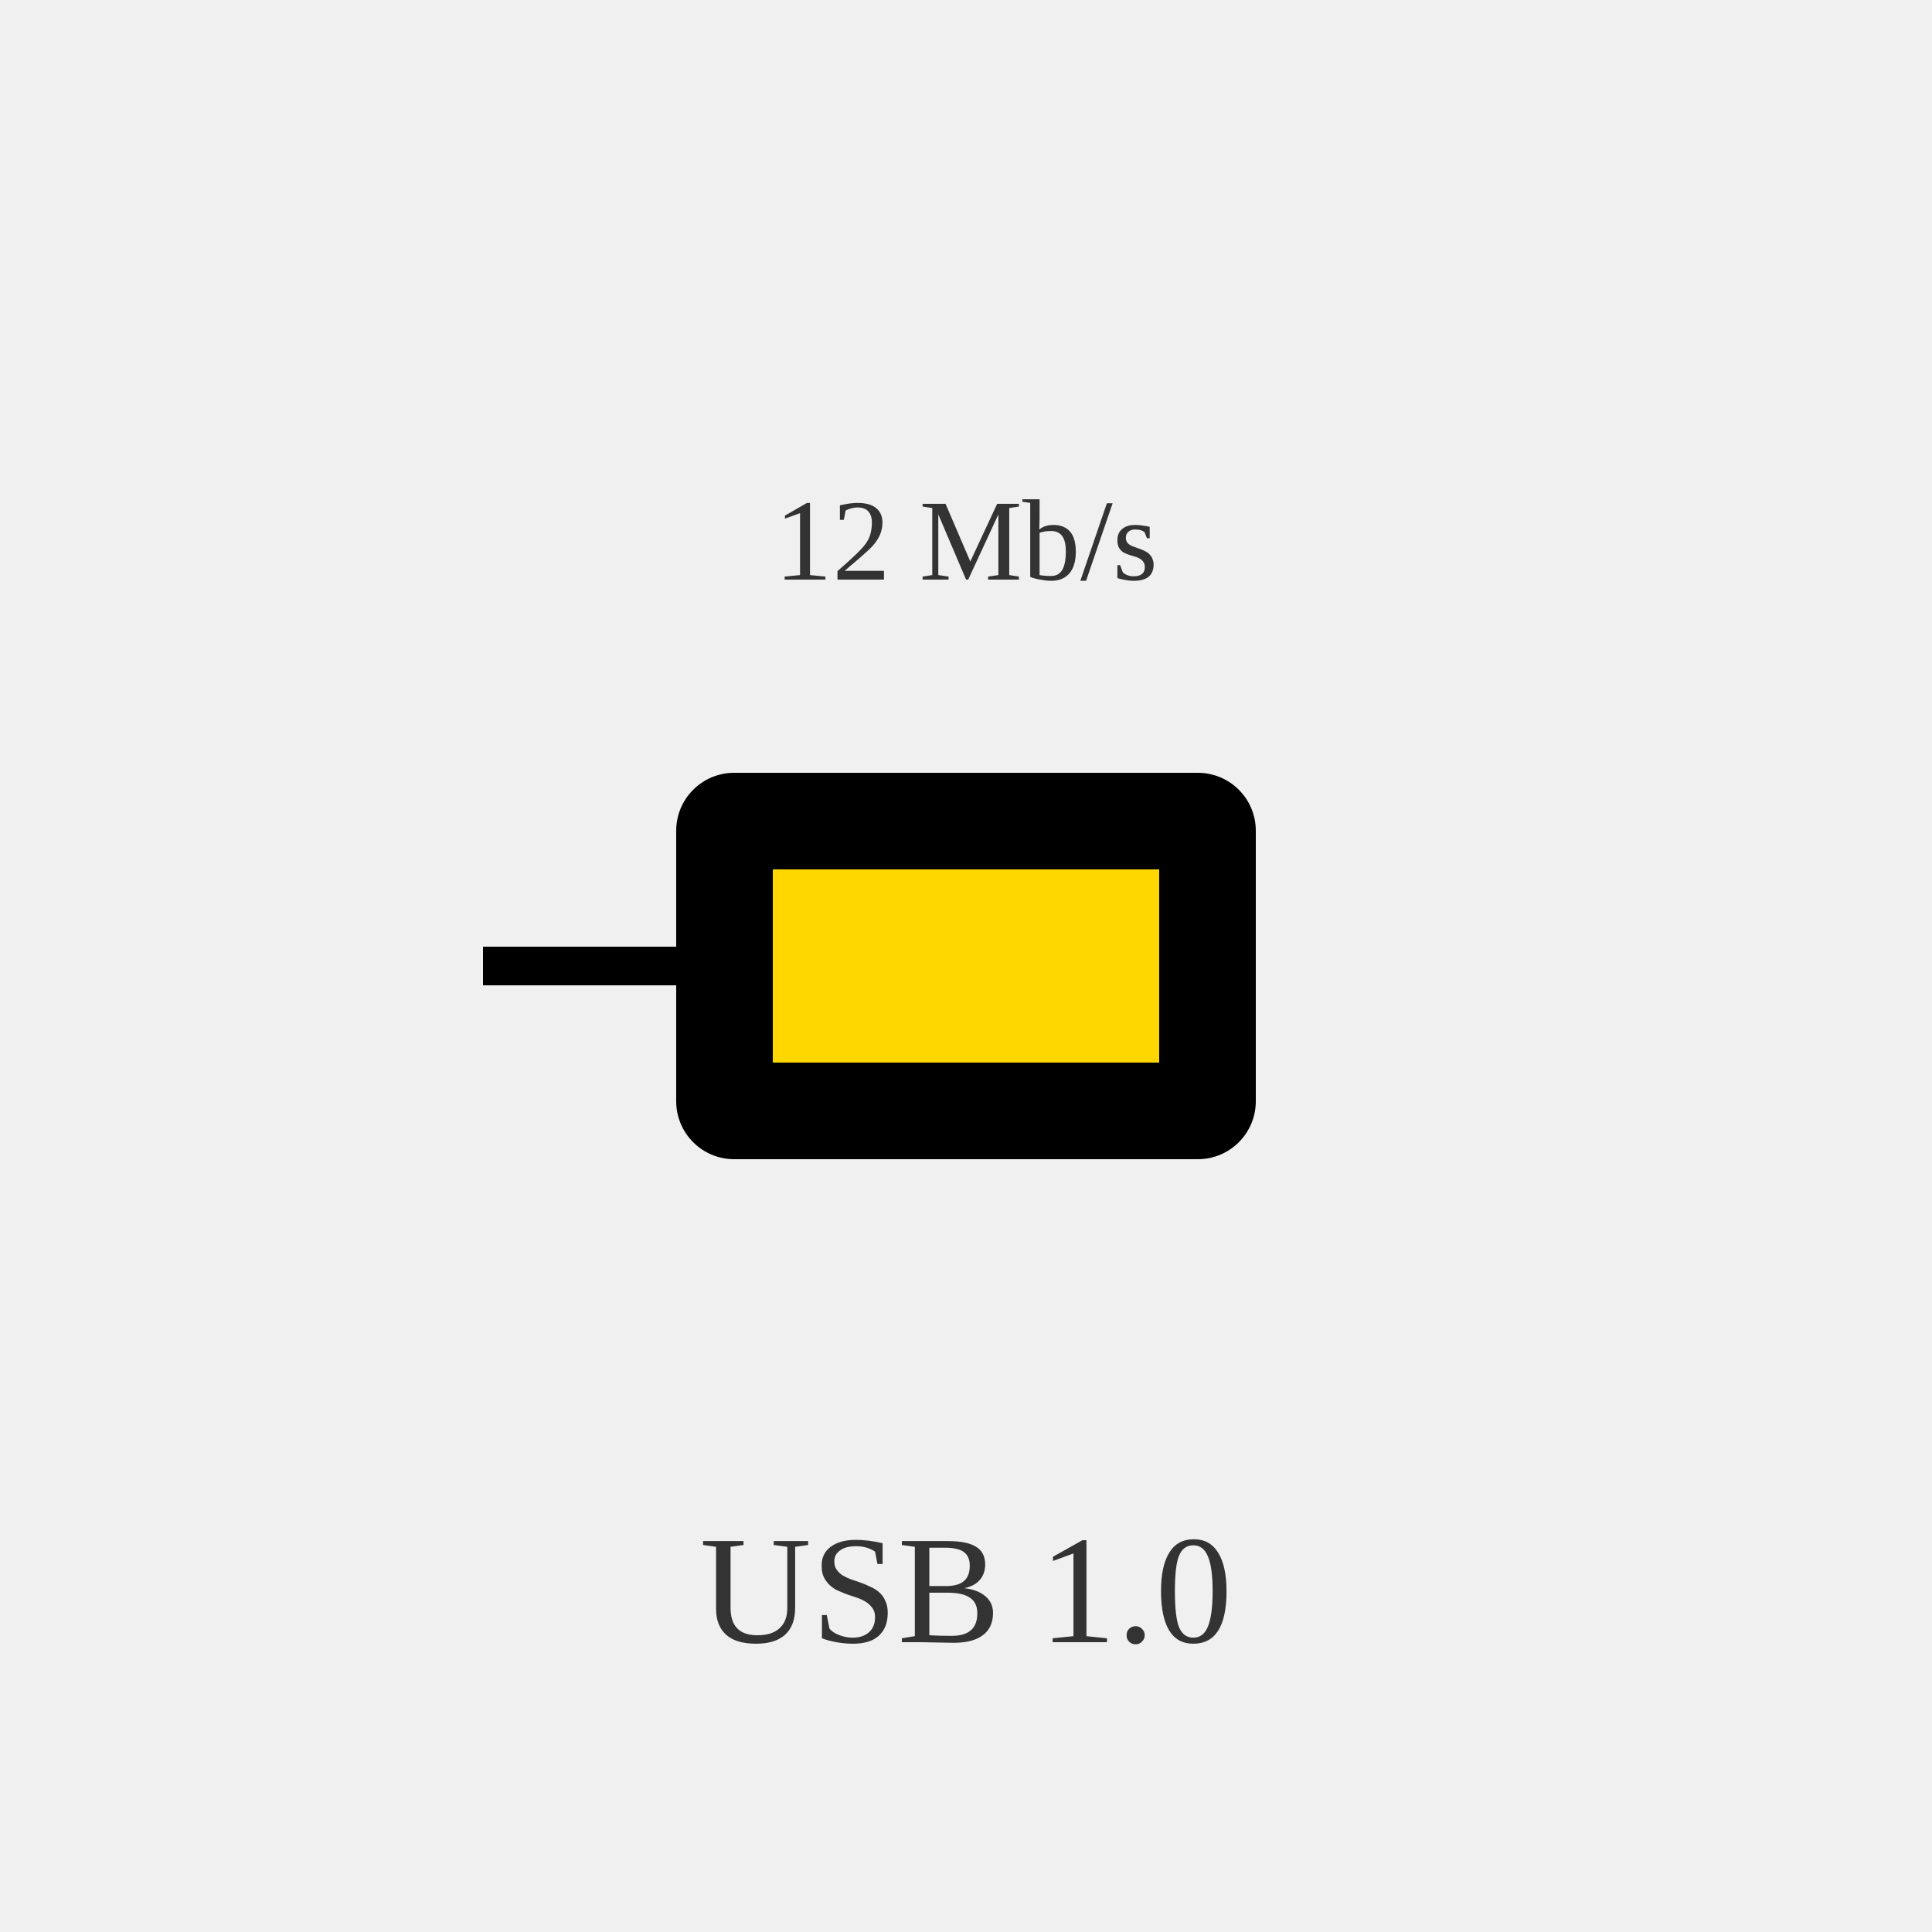
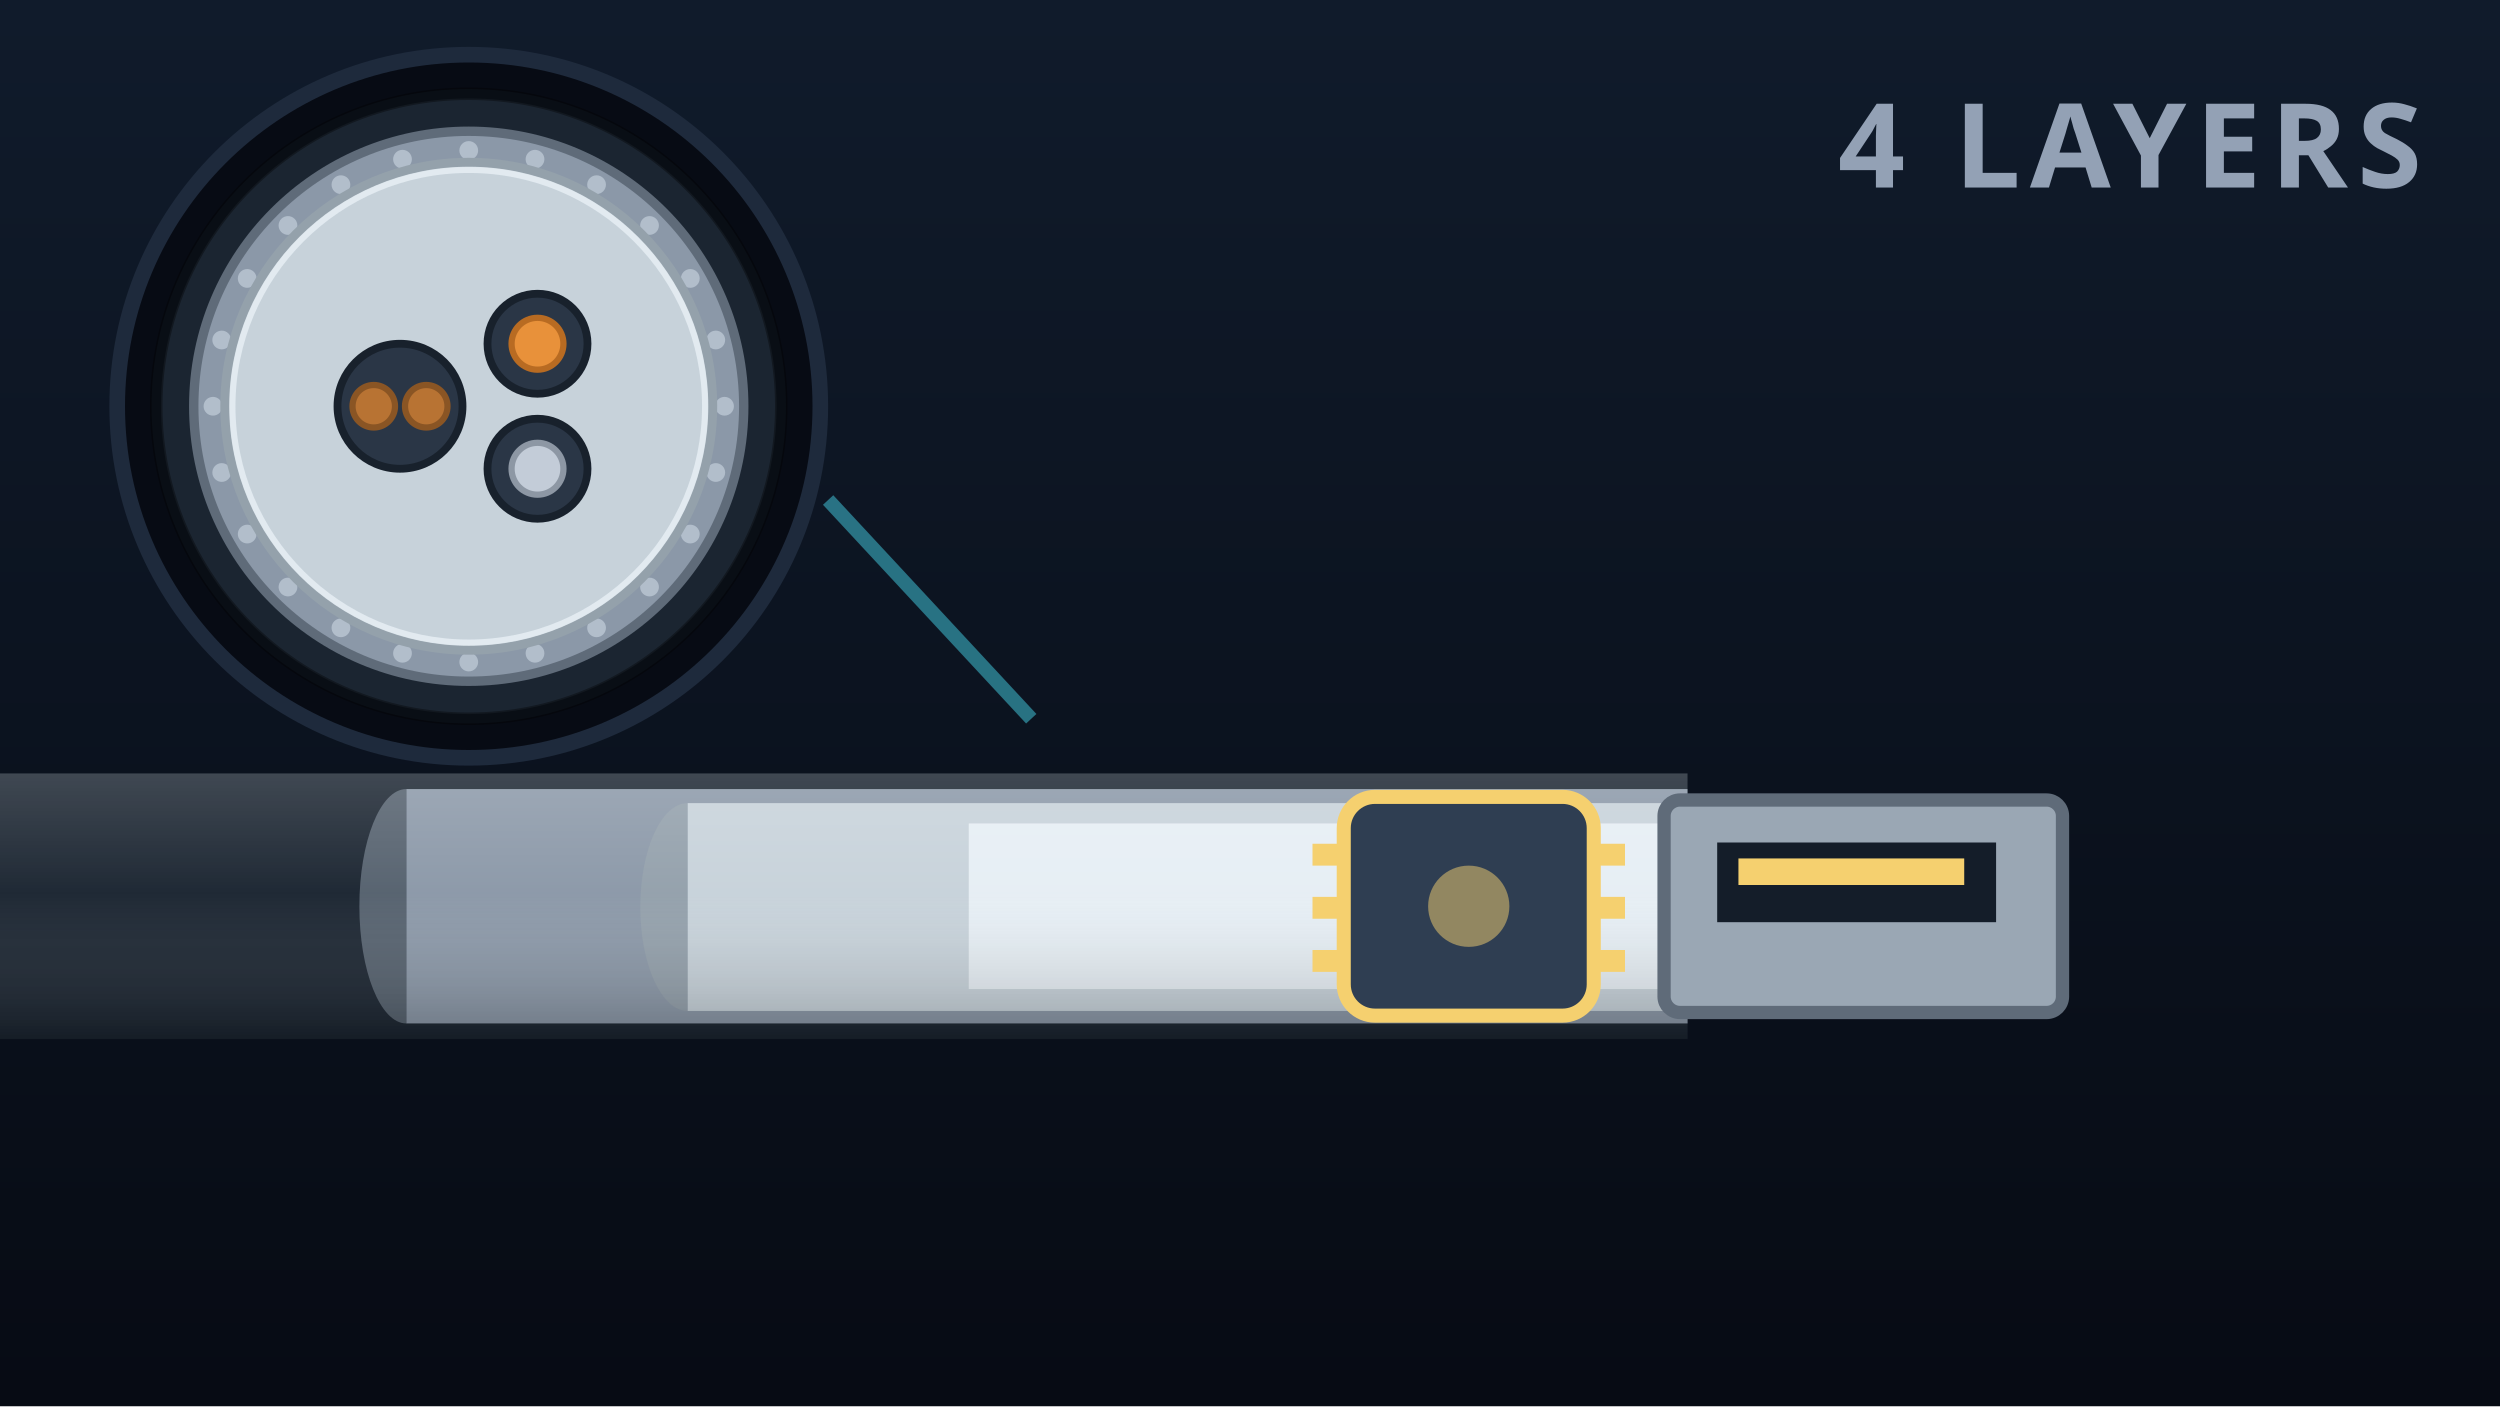
- <svg xmlns="http://www.w3.org/2000/svg" viewBox="0 0 100 100" width="100" height="100">
-   <rect width="100" height="100" fill="#f0f0f0" />
-   <rect x="35" y="40" width="30" height="20" rx="3" fill="#000000" />
-   <rect x="40" y="45" width="20" height="10" fill="#ffd700" />
-   <path d="M25 50 L35 50" stroke="#000" stroke-width="2" />
-   <text x="50" y="30" text-anchor="middle" font-size="6" fill="#333">12 Mb/s</text>
-   <text x="50" y="85" text-anchor="middle" font-size="8" fill="#333">USB 1.0</text>
+ <svg xmlns="http://www.w3.org/2000/svg" viewBox="0 0 160 90" width="160" height="90" role="img">
+   <defs>
+     <linearGradient id="bg" x1="0" y1="0" x2="0" y2="1">
+       <stop offset="0%" stop-color="#101b2b" />
+       <stop offset="100%" stop-color="#070b14" />
+     </linearGradient>
+     <linearGradient id="sheen" x1="0" y1="0" x2="0" y2="1">
+       <stop offset="0%" stop-color="#ffffff" stop-opacity="0.16" />
+       <stop offset="45%" stop-color="#ffffff" stop-opacity="0.02" />
+       <stop offset="100%" stop-color="#000000" stop-opacity="0.22" />
+     </linearGradient>
+   </defs>
+   <rect width="160" height="90" fill="url(#bg)" />
+   <rect x="0" y="49.5" width="108" height="17" fill="#1b2531" />
+   <rect x="26" y="50.5" width="82" height="15.0" fill="#8b98a8" />
+   <path d="M26 50.5 a 3 7.5 0 0 0 0 15.0" fill="#5f6b79" opacity="0.85" />
+   <rect x="44" y="51.4" width="64" height="13.3" fill="#c7d2da" />
+   <path d="M44 51.4 a 3 6.6 0 0 0 0 13.3" fill="#94a1ab" opacity="0.85" />
+   <rect x="62" y="52.7" width="46" height="10.6" fill="#e6eef4" />
+   <rect x="0" y="49.5" width="108" height="17" fill="url(#sheen)" />
+   <g transform="translate(132.00,58.00)">
+     <rect x="-25.50" y="-6.80" width="25.50" height="13.60" rx="1.02" fill="#9aa7b4" stroke="#5f6b79" stroke-width="0.85" />
+     <rect x="-22.10" y="-4.08" width="17.85" height="5.10" fill="#141d29" />
+     <rect x="-20.74" y="-3.06" width="14.45" height="1.70" fill="#f5d06f" />
+   </g>
+   <rect x="86" y="51.0" width="16" height="14" rx="2" fill="#2f3e52" stroke="#f5d06f" stroke-width="0.9" />
+   <rect x="84.0" y="54.0" width="2" height="1.4" fill="#f5d06f" />
+   <rect x="102.0" y="54.0" width="2" height="1.4" fill="#f5d06f" />
+   <rect x="84.0" y="57.4" width="2" height="1.4" fill="#f5d06f" />
+   <rect x="102.0" y="57.4" width="2" height="1.4" fill="#f5d06f" />
+   <rect x="84.0" y="60.8" width="2" height="1.4" fill="#f5d06f" />
+   <rect x="102.0" y="60.8" width="2" height="1.4" fill="#f5d06f" />
+   <circle cx="94" cy="58.0" r="2.6" fill="#f5d06f" opacity="0.5" />
+   <circle cx="30" cy="26" r="22.5" fill="#070b14" stroke="#1e2a3c" stroke-width="1" />
+   <circle cx="30.00" cy="26.00" r="20.00" fill="#1b2531" stroke="#0e1620" stroke-width="0.60" />
+   <circle cx="30.00" cy="26.00" r="17.60" fill="#8b98a8" stroke="#5f6b79" stroke-width="0.60" />
+   <circle cx="30.00" cy="9.63" r="0.60" fill="#b6c2cf" opacity="0.9" />
+   <circle cx="34.24" cy="10.19" r="0.60" fill="#b6c2cf" opacity="0.9" />
+   <circle cx="38.18" cy="11.82" r="0.60" fill="#b6c2cf" opacity="0.9" />
+   <circle cx="41.57" cy="14.43" r="0.60" fill="#b6c2cf" opacity="0.9" />
+   <circle cx="44.18" cy="17.82" r="0.60" fill="#b6c2cf" opacity="0.9" />
+   <circle cx="45.81" cy="21.76" r="0.60" fill="#b6c2cf" opacity="0.9" />
+   <circle cx="46.37" cy="26.00" r="0.60" fill="#b6c2cf" opacity="0.9" />
+   <circle cx="45.81" cy="30.24" r="0.60" fill="#b6c2cf" opacity="0.9" />
+   <circle cx="44.18" cy="34.18" r="0.60" fill="#b6c2cf" opacity="0.9" />
+   <circle cx="41.57" cy="37.57" r="0.60" fill="#b6c2cf" opacity="0.9" />
+   <circle cx="38.18" cy="40.18" r="0.60" fill="#b6c2cf" opacity="0.9" />
+   <circle cx="34.24" cy="41.81" r="0.60" fill="#b6c2cf" opacity="0.9" />
+   <circle cx="30.00" cy="42.37" r="0.60" fill="#b6c2cf" opacity="0.9" />
+   <circle cx="25.76" cy="41.81" r="0.60" fill="#b6c2cf" opacity="0.9" />
+   <circle cx="21.82" cy="40.18" r="0.60" fill="#b6c2cf" opacity="0.9" />
+   <circle cx="18.43" cy="37.57" r="0.60" fill="#b6c2cf" opacity="0.9" />
+   <circle cx="15.82" cy="34.18" r="0.60" fill="#b6c2cf" opacity="0.9" />
+   <circle cx="14.19" cy="30.24" r="0.60" fill="#b6c2cf" opacity="0.9" />
+   <circle cx="13.63" cy="26.00" r="0.60" fill="#b6c2cf" opacity="0.9" />
+   <circle cx="14.19" cy="21.76" r="0.60" fill="#b6c2cf" opacity="0.9" />
+   <circle cx="15.82" cy="17.82" r="0.60" fill="#b6c2cf" opacity="0.9" />
+   <circle cx="18.43" cy="14.43" r="0.60" fill="#b6c2cf" opacity="0.9" />
+   <circle cx="21.82" cy="11.82" r="0.60" fill="#b6c2cf" opacity="0.9" />
+   <circle cx="25.76" cy="10.19" r="0.60" fill="#b6c2cf" opacity="0.9" />
+   <circle cx="30.00" cy="26.00" r="15.60" fill="#c7d2da" stroke="#94a1ab" stroke-width="0.60" />
+   <circle cx="30.00" cy="26.00" r="15.13" fill="none" stroke="#e6eef4" stroke-width="0.40" opacity="0.85" />
+   <circle cx="25.60" cy="26.00" r="4.00" fill="#2a3646" stroke="#18212c" stroke-width="0.5" />
+   <circle cx="23.92" cy="26.00" r="1.36" fill="#b87333" stroke="#8a5524" stroke-width="0.4" />
+   <circle cx="27.28" cy="26.00" r="1.36" fill="#b87333" stroke="#8a5524" stroke-width="0.4" />
+   <circle cx="34.40" cy="22.00" r="3.20" fill="#2a3646" stroke="#18212c" stroke-width="0.5" />
+   <circle cx="34.40" cy="22.00" r="1.66" fill="#e8913a" stroke="#b86b22" stroke-width="0.4" />
+   <circle cx="34.40" cy="30.00" r="3.20" fill="#2a3646" stroke="#18212c" stroke-width="0.5" />
+   <circle cx="34.40" cy="30.00" r="1.66" fill="#c3ccd8" stroke="#8d97a4" stroke-width="0.4" />
+   <circle cx="30" cy="26" r="20" fill="none" stroke="#000" stroke-opacity="0.35" stroke-width="0.8" />
+   <path d="M53 32 L66 46" stroke="#3fbfd4" stroke-width="0.9" opacity="0.55" />
+   <text x="155" y="12" text-anchor="end" font-family="ui-sans-serif,system-ui,sans-serif" font-size="7.5" font-weight="700" fill="#93a1b5" letter-spacing="0.6">4 LAYERS</text>
</svg>
